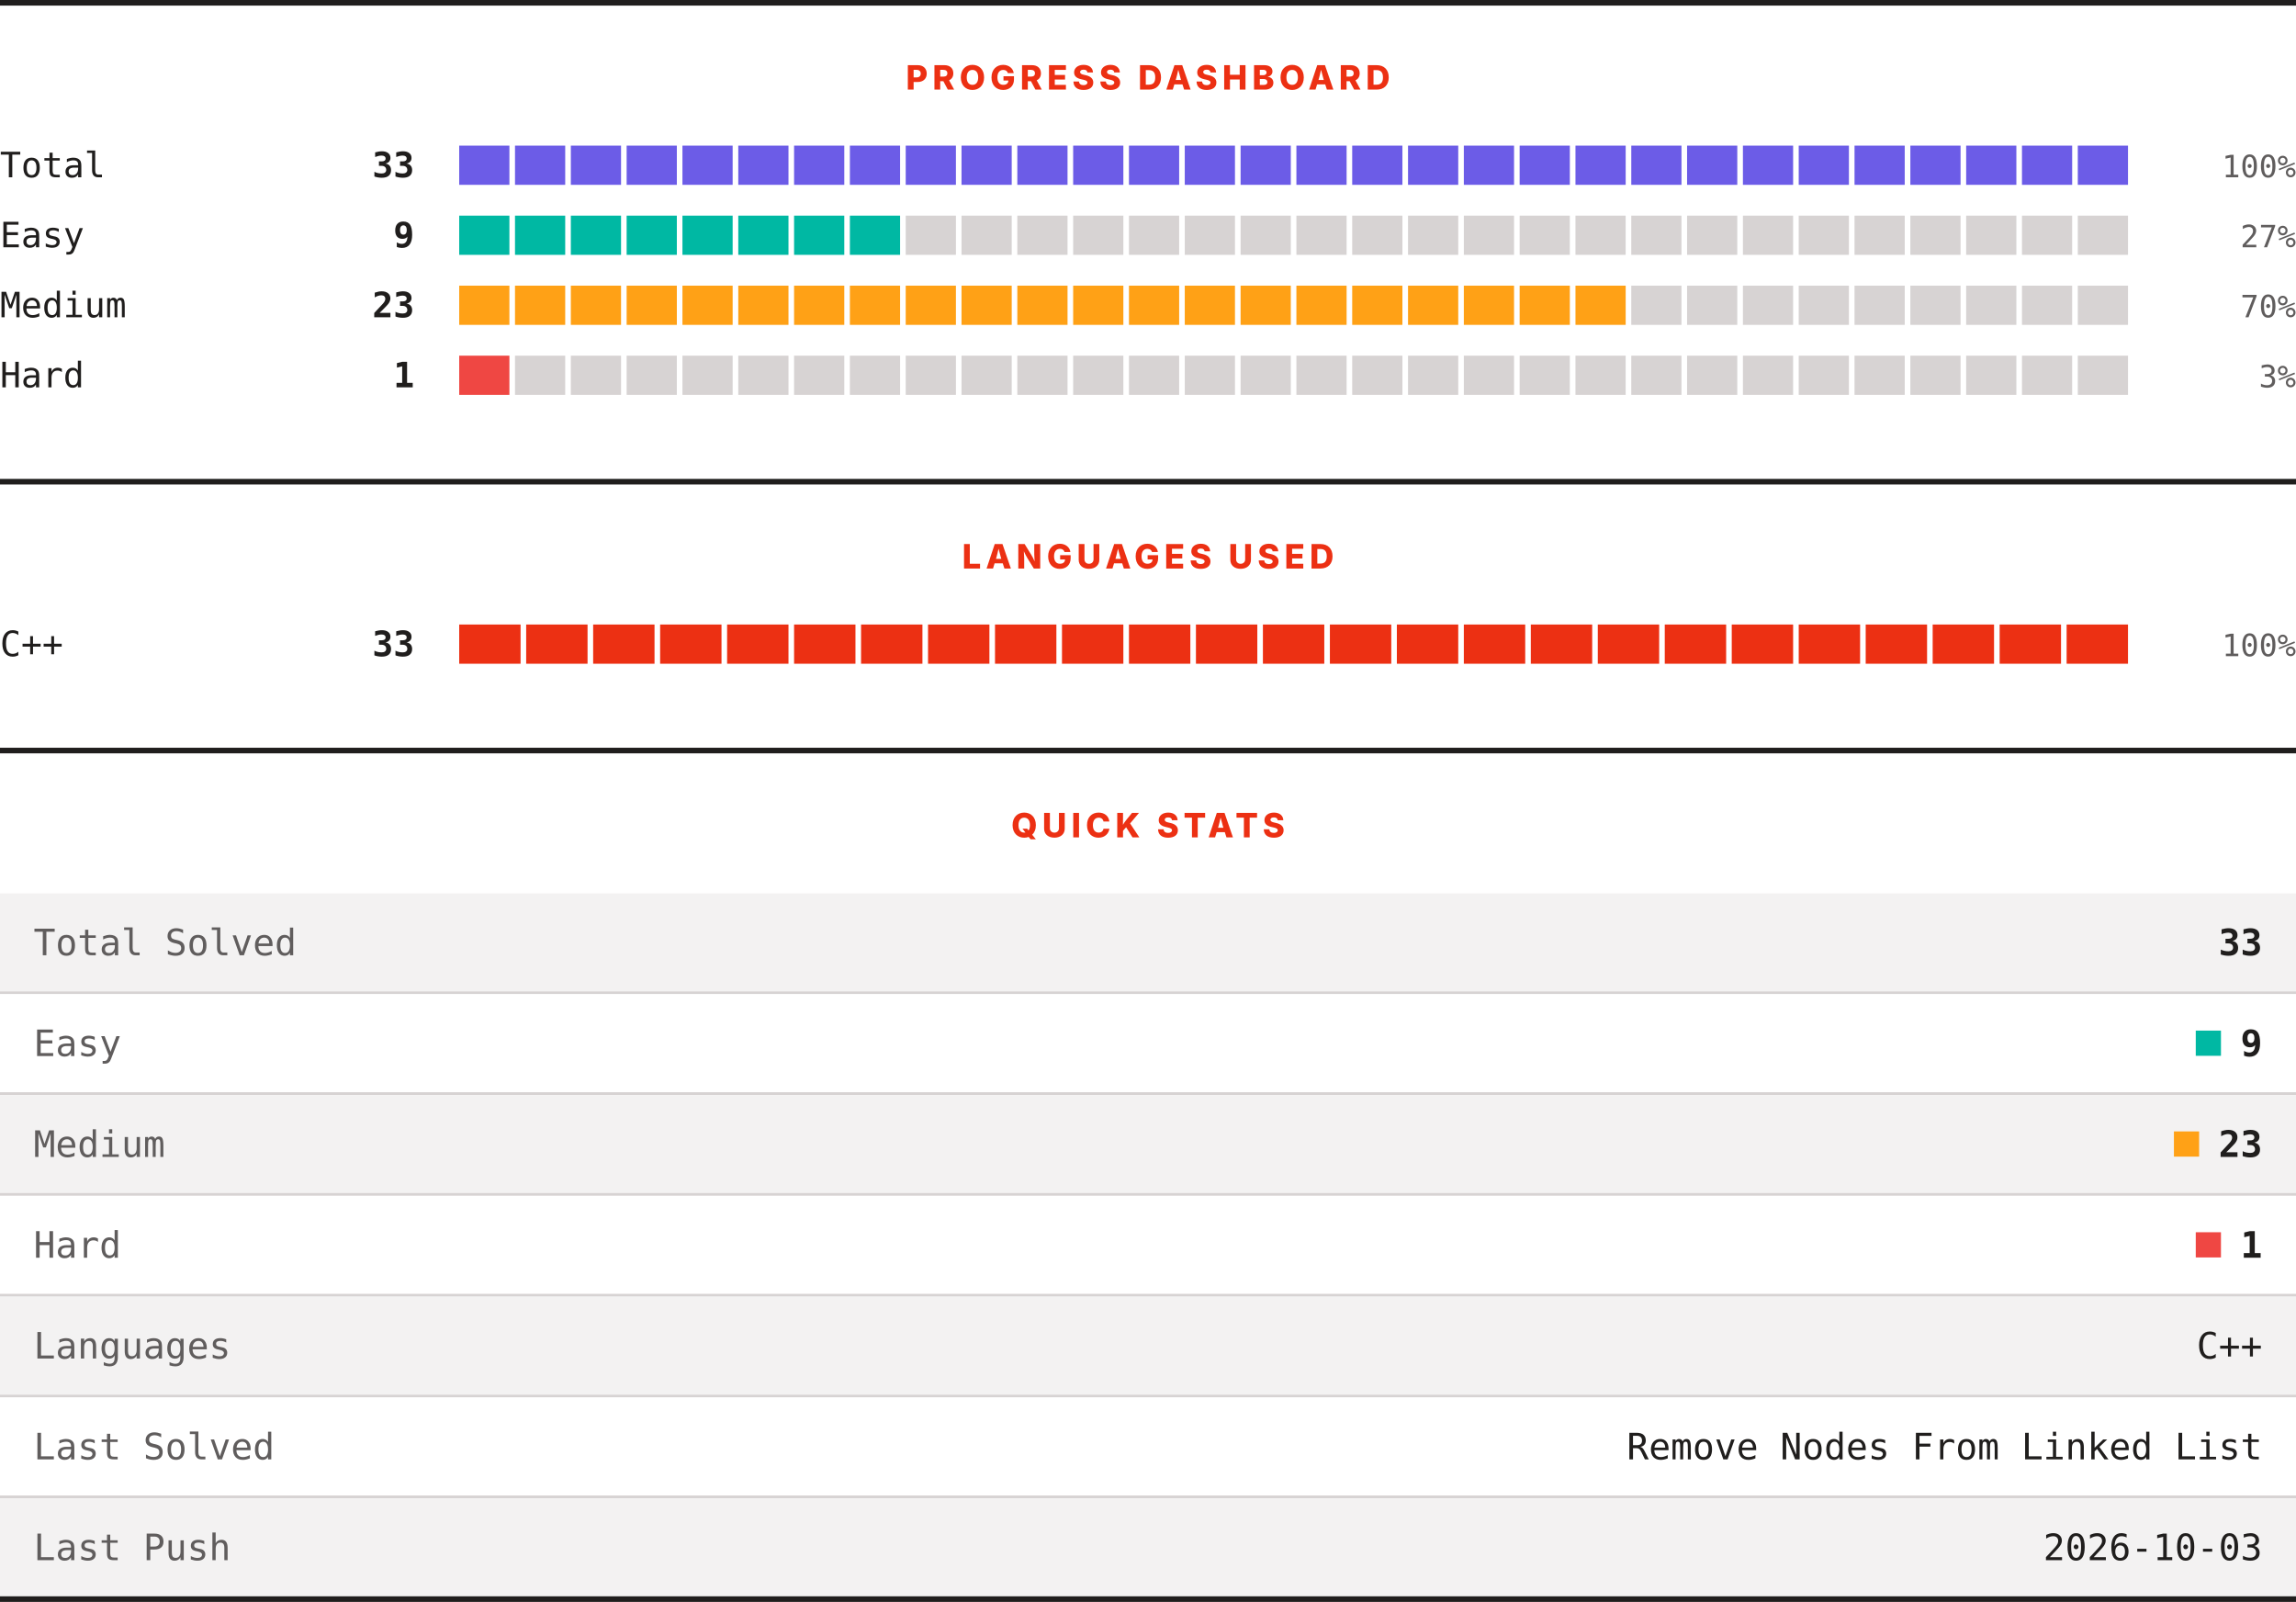
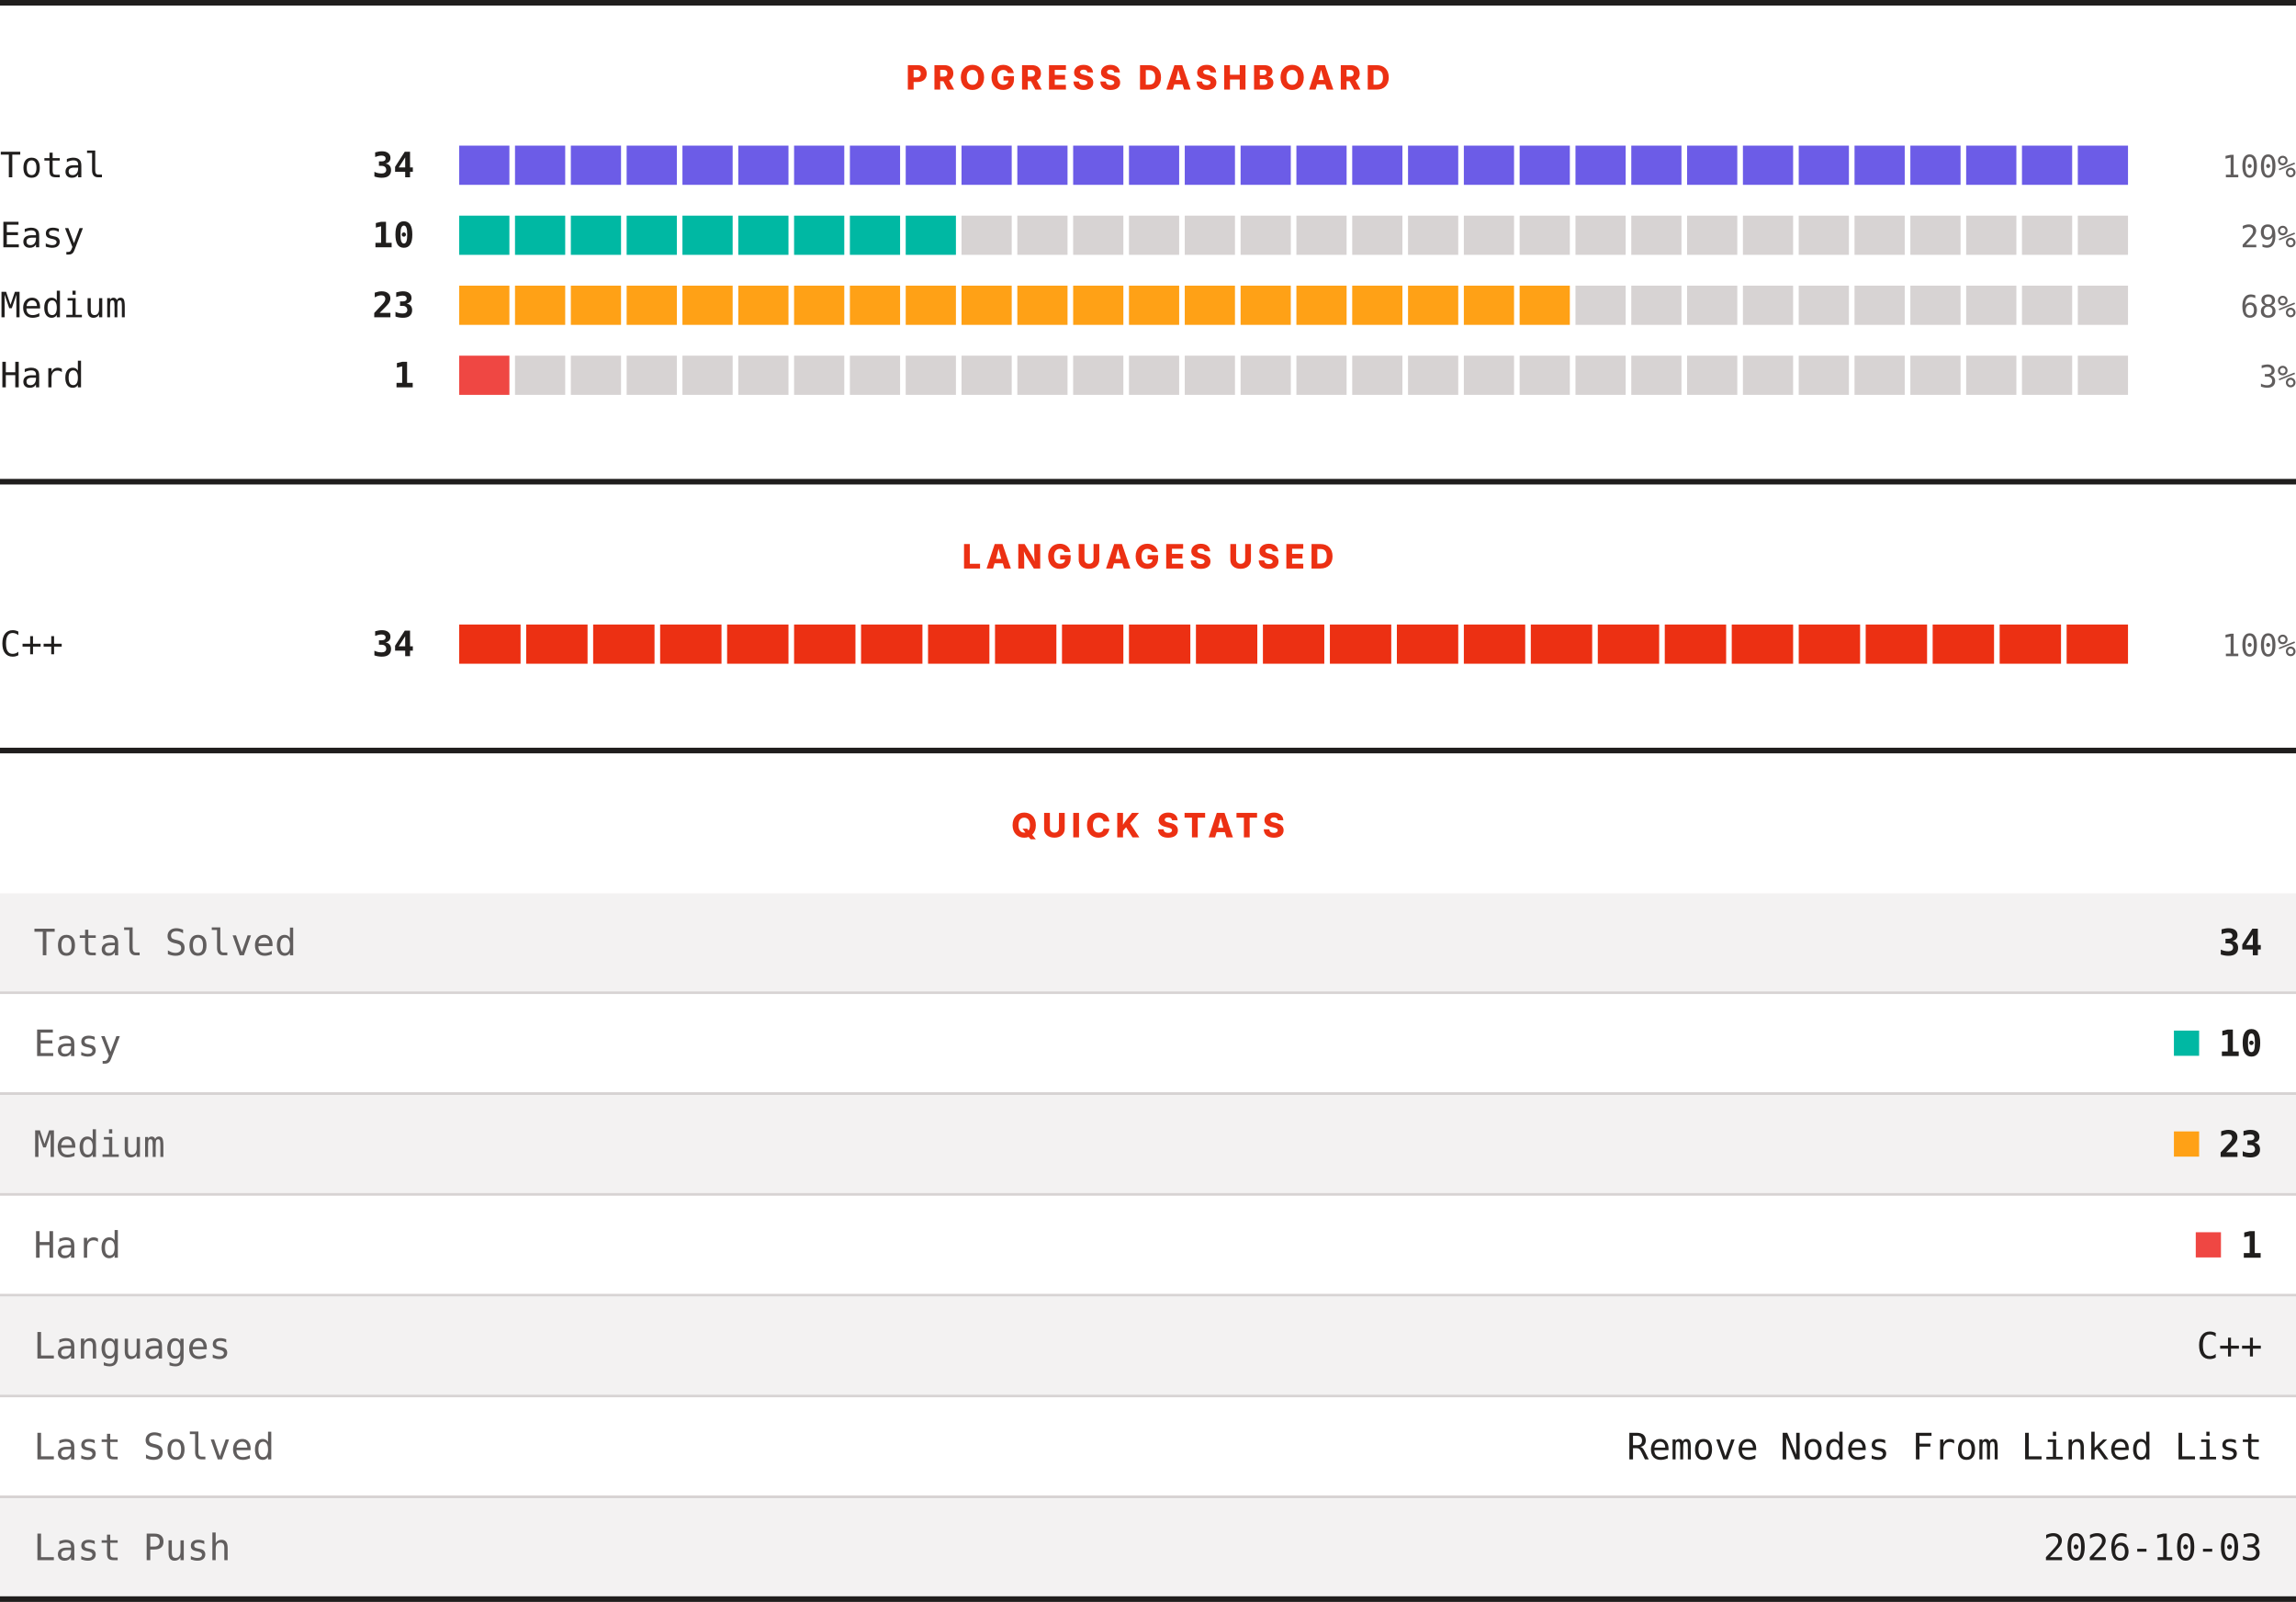
<svg xmlns="http://www.w3.org/2000/svg" width="820" height="572" viewBox="0 0 820 572" role="img" aria-label="LeetCode progress, languages and quick stats">
  <rect width="820" height="572" fill="#ffffff" />
  <rect x="0" y="0" width="820" height="2" fill="#201e1d" />
  <text x="410" y="32" text-anchor="middle" font-family="Archivo, system-ui, -apple-system, Segoe UI, sans-serif" font-size="12" font-weight="800" letter-spacing="1.68" fill="#ec3013">PROGRESS DASHBOARD</text>
  <text x="0" y="63.3" font-family="ui-monospace, SFMono-Regular, Menlo, Consolas, monospace" font-size="12.5" fill="#201e1d">Total</text>
-   <text x="148" y="63.3" text-anchor="end" font-family="ui-monospace, SFMono-Regular, Menlo, Consolas, monospace" font-size="12.5" font-weight="700" fill="#201e1d">33</text>
+   <text x="148" y="63.3" text-anchor="end" font-family="ui-monospace, SFMono-Regular, Menlo, Consolas, monospace" font-size="12.5" font-weight="700" fill="#201e1d">34</text>
  <rect x="164.00" y="52" width="17.93" height="14" fill="#6c5ce7" />
  <rect x="183.93" y="52" width="17.93" height="14" fill="#6c5ce7" />
  <rect x="203.87" y="52" width="17.93" height="14" fill="#6c5ce7" />
  <rect x="223.80" y="52" width="17.93" height="14" fill="#6c5ce7" />
  <rect x="243.73" y="52" width="17.93" height="14" fill="#6c5ce7" />
  <rect x="263.67" y="52" width="17.93" height="14" fill="#6c5ce7" />
  <rect x="283.60" y="52" width="17.93" height="14" fill="#6c5ce7" />
  <rect x="303.53" y="52" width="17.93" height="14" fill="#6c5ce7" />
  <rect x="323.47" y="52" width="17.93" height="14" fill="#6c5ce7" />
  <rect x="343.40" y="52" width="17.93" height="14" fill="#6c5ce7" />
  <rect x="363.33" y="52" width="17.93" height="14" fill="#6c5ce7" />
  <rect x="383.27" y="52" width="17.93" height="14" fill="#6c5ce7" />
  <rect x="403.20" y="52" width="17.93" height="14" fill="#6c5ce7" />
  <rect x="423.13" y="52" width="17.93" height="14" fill="#6c5ce7" />
  <rect x="443.07" y="52" width="17.93" height="14" fill="#6c5ce7" />
  <rect x="463.00" y="52" width="17.93" height="14" fill="#6c5ce7" />
  <rect x="482.93" y="52" width="17.93" height="14" fill="#6c5ce7" />
  <rect x="502.87" y="52" width="17.93" height="14" fill="#6c5ce7" />
  <rect x="522.80" y="52" width="17.93" height="14" fill="#6c5ce7" />
  <rect x="542.73" y="52" width="17.93" height="14" fill="#6c5ce7" />
  <rect x="562.67" y="52" width="17.93" height="14" fill="#6c5ce7" />
  <rect x="582.60" y="52" width="17.93" height="14" fill="#6c5ce7" />
  <rect x="602.53" y="52" width="17.93" height="14" fill="#6c5ce7" />
  <rect x="622.47" y="52" width="17.93" height="14" fill="#6c5ce7" />
  <rect x="642.40" y="52" width="17.93" height="14" fill="#6c5ce7" />
  <rect x="662.33" y="52" width="17.93" height="14" fill="#6c5ce7" />
  <rect x="682.27" y="52" width="17.93" height="14" fill="#6c5ce7" />
  <rect x="702.20" y="52" width="17.93" height="14" fill="#6c5ce7" />
  <rect x="722.13" y="52" width="17.93" height="14" fill="#6c5ce7" />
  <rect x="742.07" y="52" width="17.93" height="14" fill="#6c5ce7" />
  <text x="820" y="63.3" text-anchor="end" font-family="ui-monospace, SFMono-Regular, Menlo, Consolas, monospace" font-size="11" fill="#605d5d">100%</text>
  <text x="0" y="88.3" font-family="ui-monospace, SFMono-Regular, Menlo, Consolas, monospace" font-size="12.5" fill="#201e1d">Easy</text>
-   <text x="148" y="88.3" text-anchor="end" font-family="ui-monospace, SFMono-Regular, Menlo, Consolas, monospace" font-size="12.5" font-weight="700" fill="#201e1d">9</text>
+   <text x="148" y="88.3" text-anchor="end" font-family="ui-monospace, SFMono-Regular, Menlo, Consolas, monospace" font-size="12.5" font-weight="700" fill="#201e1d">10</text>
  <rect x="164.00" y="77" width="17.93" height="14" fill="#00b8a3" />
  <rect x="183.93" y="77" width="17.93" height="14" fill="#00b8a3" />
  <rect x="203.87" y="77" width="17.93" height="14" fill="#00b8a3" />
  <rect x="223.80" y="77" width="17.93" height="14" fill="#00b8a3" />
  <rect x="243.73" y="77" width="17.93" height="14" fill="#00b8a3" />
  <rect x="263.67" y="77" width="17.93" height="14" fill="#00b8a3" />
  <rect x="283.60" y="77" width="17.93" height="14" fill="#00b8a3" />
  <rect x="303.53" y="77" width="17.93" height="14" fill="#00b8a3" />
-   <rect x="323.47" y="77" width="17.93" height="14" fill="#d7d3d3" />
+   <rect x="323.47" y="77" width="17.93" height="14" fill="#00b8a3" />
  <rect x="343.40" y="77" width="17.93" height="14" fill="#d7d3d3" />
  <rect x="363.33" y="77" width="17.93" height="14" fill="#d7d3d3" />
  <rect x="383.27" y="77" width="17.93" height="14" fill="#d7d3d3" />
  <rect x="403.20" y="77" width="17.93" height="14" fill="#d7d3d3" />
  <rect x="423.13" y="77" width="17.93" height="14" fill="#d7d3d3" />
  <rect x="443.07" y="77" width="17.93" height="14" fill="#d7d3d3" />
  <rect x="463.00" y="77" width="17.93" height="14" fill="#d7d3d3" />
  <rect x="482.93" y="77" width="17.93" height="14" fill="#d7d3d3" />
  <rect x="502.87" y="77" width="17.93" height="14" fill="#d7d3d3" />
  <rect x="522.80" y="77" width="17.93" height="14" fill="#d7d3d3" />
  <rect x="542.73" y="77" width="17.93" height="14" fill="#d7d3d3" />
  <rect x="562.67" y="77" width="17.93" height="14" fill="#d7d3d3" />
  <rect x="582.60" y="77" width="17.93" height="14" fill="#d7d3d3" />
  <rect x="602.53" y="77" width="17.93" height="14" fill="#d7d3d3" />
  <rect x="622.47" y="77" width="17.93" height="14" fill="#d7d3d3" />
  <rect x="642.40" y="77" width="17.93" height="14" fill="#d7d3d3" />
  <rect x="662.33" y="77" width="17.93" height="14" fill="#d7d3d3" />
  <rect x="682.27" y="77" width="17.93" height="14" fill="#d7d3d3" />
  <rect x="702.20" y="77" width="17.93" height="14" fill="#d7d3d3" />
  <rect x="722.13" y="77" width="17.93" height="14" fill="#d7d3d3" />
  <rect x="742.07" y="77" width="17.93" height="14" fill="#d7d3d3" />
-   <text x="820" y="88.3" text-anchor="end" font-family="ui-monospace, SFMono-Regular, Menlo, Consolas, monospace" font-size="11" fill="#605d5d">27%</text>
+   <text x="820" y="88.3" text-anchor="end" font-family="ui-monospace, SFMono-Regular, Menlo, Consolas, monospace" font-size="11" fill="#605d5d">29%</text>
  <text x="0" y="113.3" font-family="ui-monospace, SFMono-Regular, Menlo, Consolas, monospace" font-size="12.5" fill="#201e1d">Medium</text>
  <text x="148" y="113.3" text-anchor="end" font-family="ui-monospace, SFMono-Regular, Menlo, Consolas, monospace" font-size="12.5" font-weight="700" fill="#201e1d">23</text>
  <rect x="164.00" y="102" width="17.93" height="14" fill="#ffa116" />
  <rect x="183.93" y="102" width="17.93" height="14" fill="#ffa116" />
  <rect x="203.87" y="102" width="17.93" height="14" fill="#ffa116" />
  <rect x="223.80" y="102" width="17.93" height="14" fill="#ffa116" />
  <rect x="243.73" y="102" width="17.93" height="14" fill="#ffa116" />
  <rect x="263.67" y="102" width="17.93" height="14" fill="#ffa116" />
  <rect x="283.60" y="102" width="17.93" height="14" fill="#ffa116" />
  <rect x="303.53" y="102" width="17.93" height="14" fill="#ffa116" />
  <rect x="323.47" y="102" width="17.93" height="14" fill="#ffa116" />
  <rect x="343.40" y="102" width="17.93" height="14" fill="#ffa116" />
  <rect x="363.33" y="102" width="17.93" height="14" fill="#ffa116" />
  <rect x="383.27" y="102" width="17.93" height="14" fill="#ffa116" />
  <rect x="403.20" y="102" width="17.93" height="14" fill="#ffa116" />
  <rect x="423.13" y="102" width="17.93" height="14" fill="#ffa116" />
  <rect x="443.07" y="102" width="17.93" height="14" fill="#ffa116" />
  <rect x="463.00" y="102" width="17.93" height="14" fill="#ffa116" />
  <rect x="482.93" y="102" width="17.93" height="14" fill="#ffa116" />
  <rect x="502.87" y="102" width="17.93" height="14" fill="#ffa116" />
  <rect x="522.80" y="102" width="17.93" height="14" fill="#ffa116" />
  <rect x="542.73" y="102" width="17.93" height="14" fill="#ffa116" />
-   <rect x="562.67" y="102" width="17.93" height="14" fill="#ffa116" />
+   <rect x="562.67" y="102" width="17.93" height="14" fill="#d7d3d3" />
  <rect x="582.60" y="102" width="17.93" height="14" fill="#d7d3d3" />
  <rect x="602.53" y="102" width="17.93" height="14" fill="#d7d3d3" />
  <rect x="622.47" y="102" width="17.93" height="14" fill="#d7d3d3" />
  <rect x="642.40" y="102" width="17.93" height="14" fill="#d7d3d3" />
  <rect x="662.33" y="102" width="17.93" height="14" fill="#d7d3d3" />
  <rect x="682.27" y="102" width="17.93" height="14" fill="#d7d3d3" />
  <rect x="702.20" y="102" width="17.93" height="14" fill="#d7d3d3" />
  <rect x="722.13" y="102" width="17.93" height="14" fill="#d7d3d3" />
  <rect x="742.07" y="102" width="17.93" height="14" fill="#d7d3d3" />
-   <text x="820" y="113.3" text-anchor="end" font-family="ui-monospace, SFMono-Regular, Menlo, Consolas, monospace" font-size="11" fill="#605d5d">70%</text>
+   <text x="820" y="113.3" text-anchor="end" font-family="ui-monospace, SFMono-Regular, Menlo, Consolas, monospace" font-size="11" fill="#605d5d">68%</text>
  <text x="0" y="138.3" font-family="ui-monospace, SFMono-Regular, Menlo, Consolas, monospace" font-size="12.5" fill="#201e1d">Hard</text>
  <text x="148" y="138.3" text-anchor="end" font-family="ui-monospace, SFMono-Regular, Menlo, Consolas, monospace" font-size="12.5" font-weight="700" fill="#201e1d">1</text>
  <rect x="164.00" y="127" width="17.93" height="14" fill="#ef4743" />
  <rect x="183.93" y="127" width="17.93" height="14" fill="#d7d3d3" />
  <rect x="203.87" y="127" width="17.93" height="14" fill="#d7d3d3" />
  <rect x="223.80" y="127" width="17.93" height="14" fill="#d7d3d3" />
  <rect x="243.73" y="127" width="17.93" height="14" fill="#d7d3d3" />
  <rect x="263.67" y="127" width="17.93" height="14" fill="#d7d3d3" />
  <rect x="283.60" y="127" width="17.93" height="14" fill="#d7d3d3" />
  <rect x="303.53" y="127" width="17.93" height="14" fill="#d7d3d3" />
  <rect x="323.47" y="127" width="17.93" height="14" fill="#d7d3d3" />
  <rect x="343.40" y="127" width="17.93" height="14" fill="#d7d3d3" />
  <rect x="363.33" y="127" width="17.93" height="14" fill="#d7d3d3" />
  <rect x="383.27" y="127" width="17.93" height="14" fill="#d7d3d3" />
  <rect x="403.20" y="127" width="17.93" height="14" fill="#d7d3d3" />
  <rect x="423.13" y="127" width="17.93" height="14" fill="#d7d3d3" />
  <rect x="443.07" y="127" width="17.93" height="14" fill="#d7d3d3" />
  <rect x="463.00" y="127" width="17.93" height="14" fill="#d7d3d3" />
  <rect x="482.93" y="127" width="17.93" height="14" fill="#d7d3d3" />
  <rect x="502.87" y="127" width="17.93" height="14" fill="#d7d3d3" />
  <rect x="522.80" y="127" width="17.93" height="14" fill="#d7d3d3" />
  <rect x="542.73" y="127" width="17.93" height="14" fill="#d7d3d3" />
  <rect x="562.67" y="127" width="17.93" height="14" fill="#d7d3d3" />
  <rect x="582.60" y="127" width="17.93" height="14" fill="#d7d3d3" />
  <rect x="602.53" y="127" width="17.93" height="14" fill="#d7d3d3" />
  <rect x="622.47" y="127" width="17.93" height="14" fill="#d7d3d3" />
  <rect x="642.40" y="127" width="17.93" height="14" fill="#d7d3d3" />
  <rect x="662.33" y="127" width="17.93" height="14" fill="#d7d3d3" />
  <rect x="682.27" y="127" width="17.93" height="14" fill="#d7d3d3" />
  <rect x="702.20" y="127" width="17.93" height="14" fill="#d7d3d3" />
  <rect x="722.13" y="127" width="17.93" height="14" fill="#d7d3d3" />
  <rect x="742.07" y="127" width="17.93" height="14" fill="#d7d3d3" />
  <text x="820" y="138.3" text-anchor="end" font-family="ui-monospace, SFMono-Regular, Menlo, Consolas, monospace" font-size="11" fill="#605d5d">3%</text>
  <rect x="0" y="171" width="820" height="2" fill="#201e1d" />
  <text x="410" y="203" text-anchor="middle" font-family="Archivo, system-ui, -apple-system, Segoe UI, sans-serif" font-size="12" font-weight="800" letter-spacing="1.68" fill="#ec3013">LANGUAGES USED</text>
  <text x="0" y="234.3" font-family="ui-monospace, SFMono-Regular, Menlo, Consolas, monospace" font-size="12.5" fill="#201e1d">C++</text>
-   <text x="148" y="234.3" text-anchor="end" font-family="ui-monospace, SFMono-Regular, Menlo, Consolas, monospace" font-size="12.5" font-weight="700" fill="#201e1d">33</text>
+   <text x="148" y="234.3" text-anchor="end" font-family="ui-monospace, SFMono-Regular, Menlo, Consolas, monospace" font-size="12.5" font-weight="700" fill="#201e1d">34</text>
  <rect x="164.00" y="223" width="21.92" height="14" fill="#ec3013" />
  <rect x="187.92" y="223" width="21.92" height="14" fill="#ec3013" />
  <rect x="211.84" y="223" width="21.92" height="14" fill="#ec3013" />
  <rect x="235.76" y="223" width="21.92" height="14" fill="#ec3013" />
  <rect x="259.68" y="223" width="21.92" height="14" fill="#ec3013" />
  <rect x="283.60" y="223" width="21.92" height="14" fill="#ec3013" />
  <rect x="307.52" y="223" width="21.92" height="14" fill="#ec3013" />
  <rect x="331.44" y="223" width="21.92" height="14" fill="#ec3013" />
  <rect x="355.36" y="223" width="21.92" height="14" fill="#ec3013" />
  <rect x="379.28" y="223" width="21.92" height="14" fill="#ec3013" />
  <rect x="403.20" y="223" width="21.92" height="14" fill="#ec3013" />
  <rect x="427.12" y="223" width="21.92" height="14" fill="#ec3013" />
  <rect x="451.04" y="223" width="21.92" height="14" fill="#ec3013" />
  <rect x="474.96" y="223" width="21.92" height="14" fill="#ec3013" />
  <rect x="498.88" y="223" width="21.92" height="14" fill="#ec3013" />
  <rect x="522.80" y="223" width="21.92" height="14" fill="#ec3013" />
  <rect x="546.72" y="223" width="21.92" height="14" fill="#ec3013" />
  <rect x="570.64" y="223" width="21.92" height="14" fill="#ec3013" />
  <rect x="594.56" y="223" width="21.92" height="14" fill="#ec3013" />
  <rect x="618.48" y="223" width="21.92" height="14" fill="#ec3013" />
  <rect x="642.40" y="223" width="21.92" height="14" fill="#ec3013" />
  <rect x="666.32" y="223" width="21.92" height="14" fill="#ec3013" />
  <rect x="690.24" y="223" width="21.92" height="14" fill="#ec3013" />
  <rect x="714.16" y="223" width="21.92" height="14" fill="#ec3013" />
  <rect x="738.08" y="223" width="21.92" height="14" fill="#ec3013" />
  <text x="820" y="234.3" text-anchor="end" font-family="ui-monospace, SFMono-Regular, Menlo, Consolas, monospace" font-size="11" fill="#605d5d">100%</text>
  <rect x="0" y="267" width="820" height="2" fill="#201e1d" />
  <text x="410" y="299" text-anchor="middle" font-family="Archivo, system-ui, -apple-system, Segoe UI, sans-serif" font-size="12" font-weight="800" letter-spacing="1.68" fill="#ec3013">QUICK STATS</text>
  <rect x="0" y="319" width="820" height="35" fill="#f3f2f2" />
  <text x="12" y="341.1" font-family="ui-monospace, SFMono-Regular, Menlo, Consolas, monospace" font-size="13" fill="#605d5d">Total Solved</text>
-   <text x="808" y="341.1" text-anchor="end" font-family="ui-monospace, SFMono-Regular, Menlo, Consolas, monospace" font-size="13" font-weight="700" fill="#201e1d">33</text>
+   <text x="808" y="341.1" text-anchor="end" font-family="ui-monospace, SFMono-Regular, Menlo, Consolas, monospace" font-size="13" font-weight="700" fill="#201e1d">34</text>
  <rect x="0" y="354" width="820" height="1" fill="#d7d3d3" />
  <rect x="0" y="355" width="820" height="35" fill="#ffffff" />
  <text x="12" y="377.1" font-family="ui-monospace, SFMono-Regular, Menlo, Consolas, monospace" font-size="13" fill="#605d5d">Easy</text>
-   <rect x="784.2" y="368" width="9" height="9" fill="#00b8a3" />
-   <text x="808" y="377.1" text-anchor="end" font-family="ui-monospace, SFMono-Regular, Menlo, Consolas, monospace" font-size="13" font-weight="700" fill="#201e1d">9</text>
+   <rect x="776.4" y="368" width="9" height="9" fill="#00b8a3" />
+   <text x="808" y="377.1" text-anchor="end" font-family="ui-monospace, SFMono-Regular, Menlo, Consolas, monospace" font-size="13" font-weight="700" fill="#201e1d">10</text>
  <rect x="0" y="390" width="820" height="1" fill="#d7d3d3" />
  <rect x="0" y="391" width="820" height="35" fill="#f3f2f2" />
  <text x="12" y="413.1" font-family="ui-monospace, SFMono-Regular, Menlo, Consolas, monospace" font-size="13" fill="#605d5d">Medium</text>
  <rect x="776.4" y="404" width="9" height="9" fill="#ffa116" />
  <text x="808" y="413.1" text-anchor="end" font-family="ui-monospace, SFMono-Regular, Menlo, Consolas, monospace" font-size="13" font-weight="700" fill="#201e1d">23</text>
  <rect x="0" y="426" width="820" height="1" fill="#d7d3d3" />
  <rect x="0" y="427" width="820" height="35" fill="#ffffff" />
  <text x="12" y="449.1" font-family="ui-monospace, SFMono-Regular, Menlo, Consolas, monospace" font-size="13" fill="#605d5d">Hard</text>
  <rect x="784.2" y="440" width="9" height="9" fill="#ef4743" />
  <text x="808" y="449.1" text-anchor="end" font-family="ui-monospace, SFMono-Regular, Menlo, Consolas, monospace" font-size="13" font-weight="700" fill="#201e1d">1</text>
  <rect x="0" y="462" width="820" height="1" fill="#d7d3d3" />
  <rect x="0" y="463" width="820" height="35" fill="#f3f2f2" />
  <text x="12" y="485.1" font-family="ui-monospace, SFMono-Regular, Menlo, Consolas, monospace" font-size="13" fill="#605d5d">Languages</text>
  <text x="808" y="485.1" text-anchor="end" font-family="ui-monospace, SFMono-Regular, Menlo, Consolas, monospace" font-size="13" fill="#201e1d">C++</text>
  <rect x="0" y="498" width="820" height="1" fill="#d7d3d3" />
  <rect x="0" y="499" width="820" height="35" fill="#ffffff" />
  <text x="12" y="521.1" font-family="ui-monospace, SFMono-Regular, Menlo, Consolas, monospace" font-size="13" fill="#605d5d">Last Solved</text>
  <text x="808" y="521.1" text-anchor="end" font-family="ui-monospace, SFMono-Regular, Menlo, Consolas, monospace" font-size="13" fill="#201e1d">Remove Nodes From Linked List</text>
  <rect x="0" y="534" width="820" height="1" fill="#d7d3d3" />
  <rect x="0" y="535" width="820" height="35" fill="#f3f2f2" />
  <text x="12" y="557.1" font-family="ui-monospace, SFMono-Regular, Menlo, Consolas, monospace" font-size="13" fill="#605d5d">Last Push</text>
  <text x="808" y="557.1" text-anchor="end" font-family="ui-monospace, SFMono-Regular, Menlo, Consolas, monospace" font-size="13" fill="#201e1d">2026-10-03</text>
  <rect x="0" y="570" width="820" height="2" fill="#201e1d" />
</svg>
